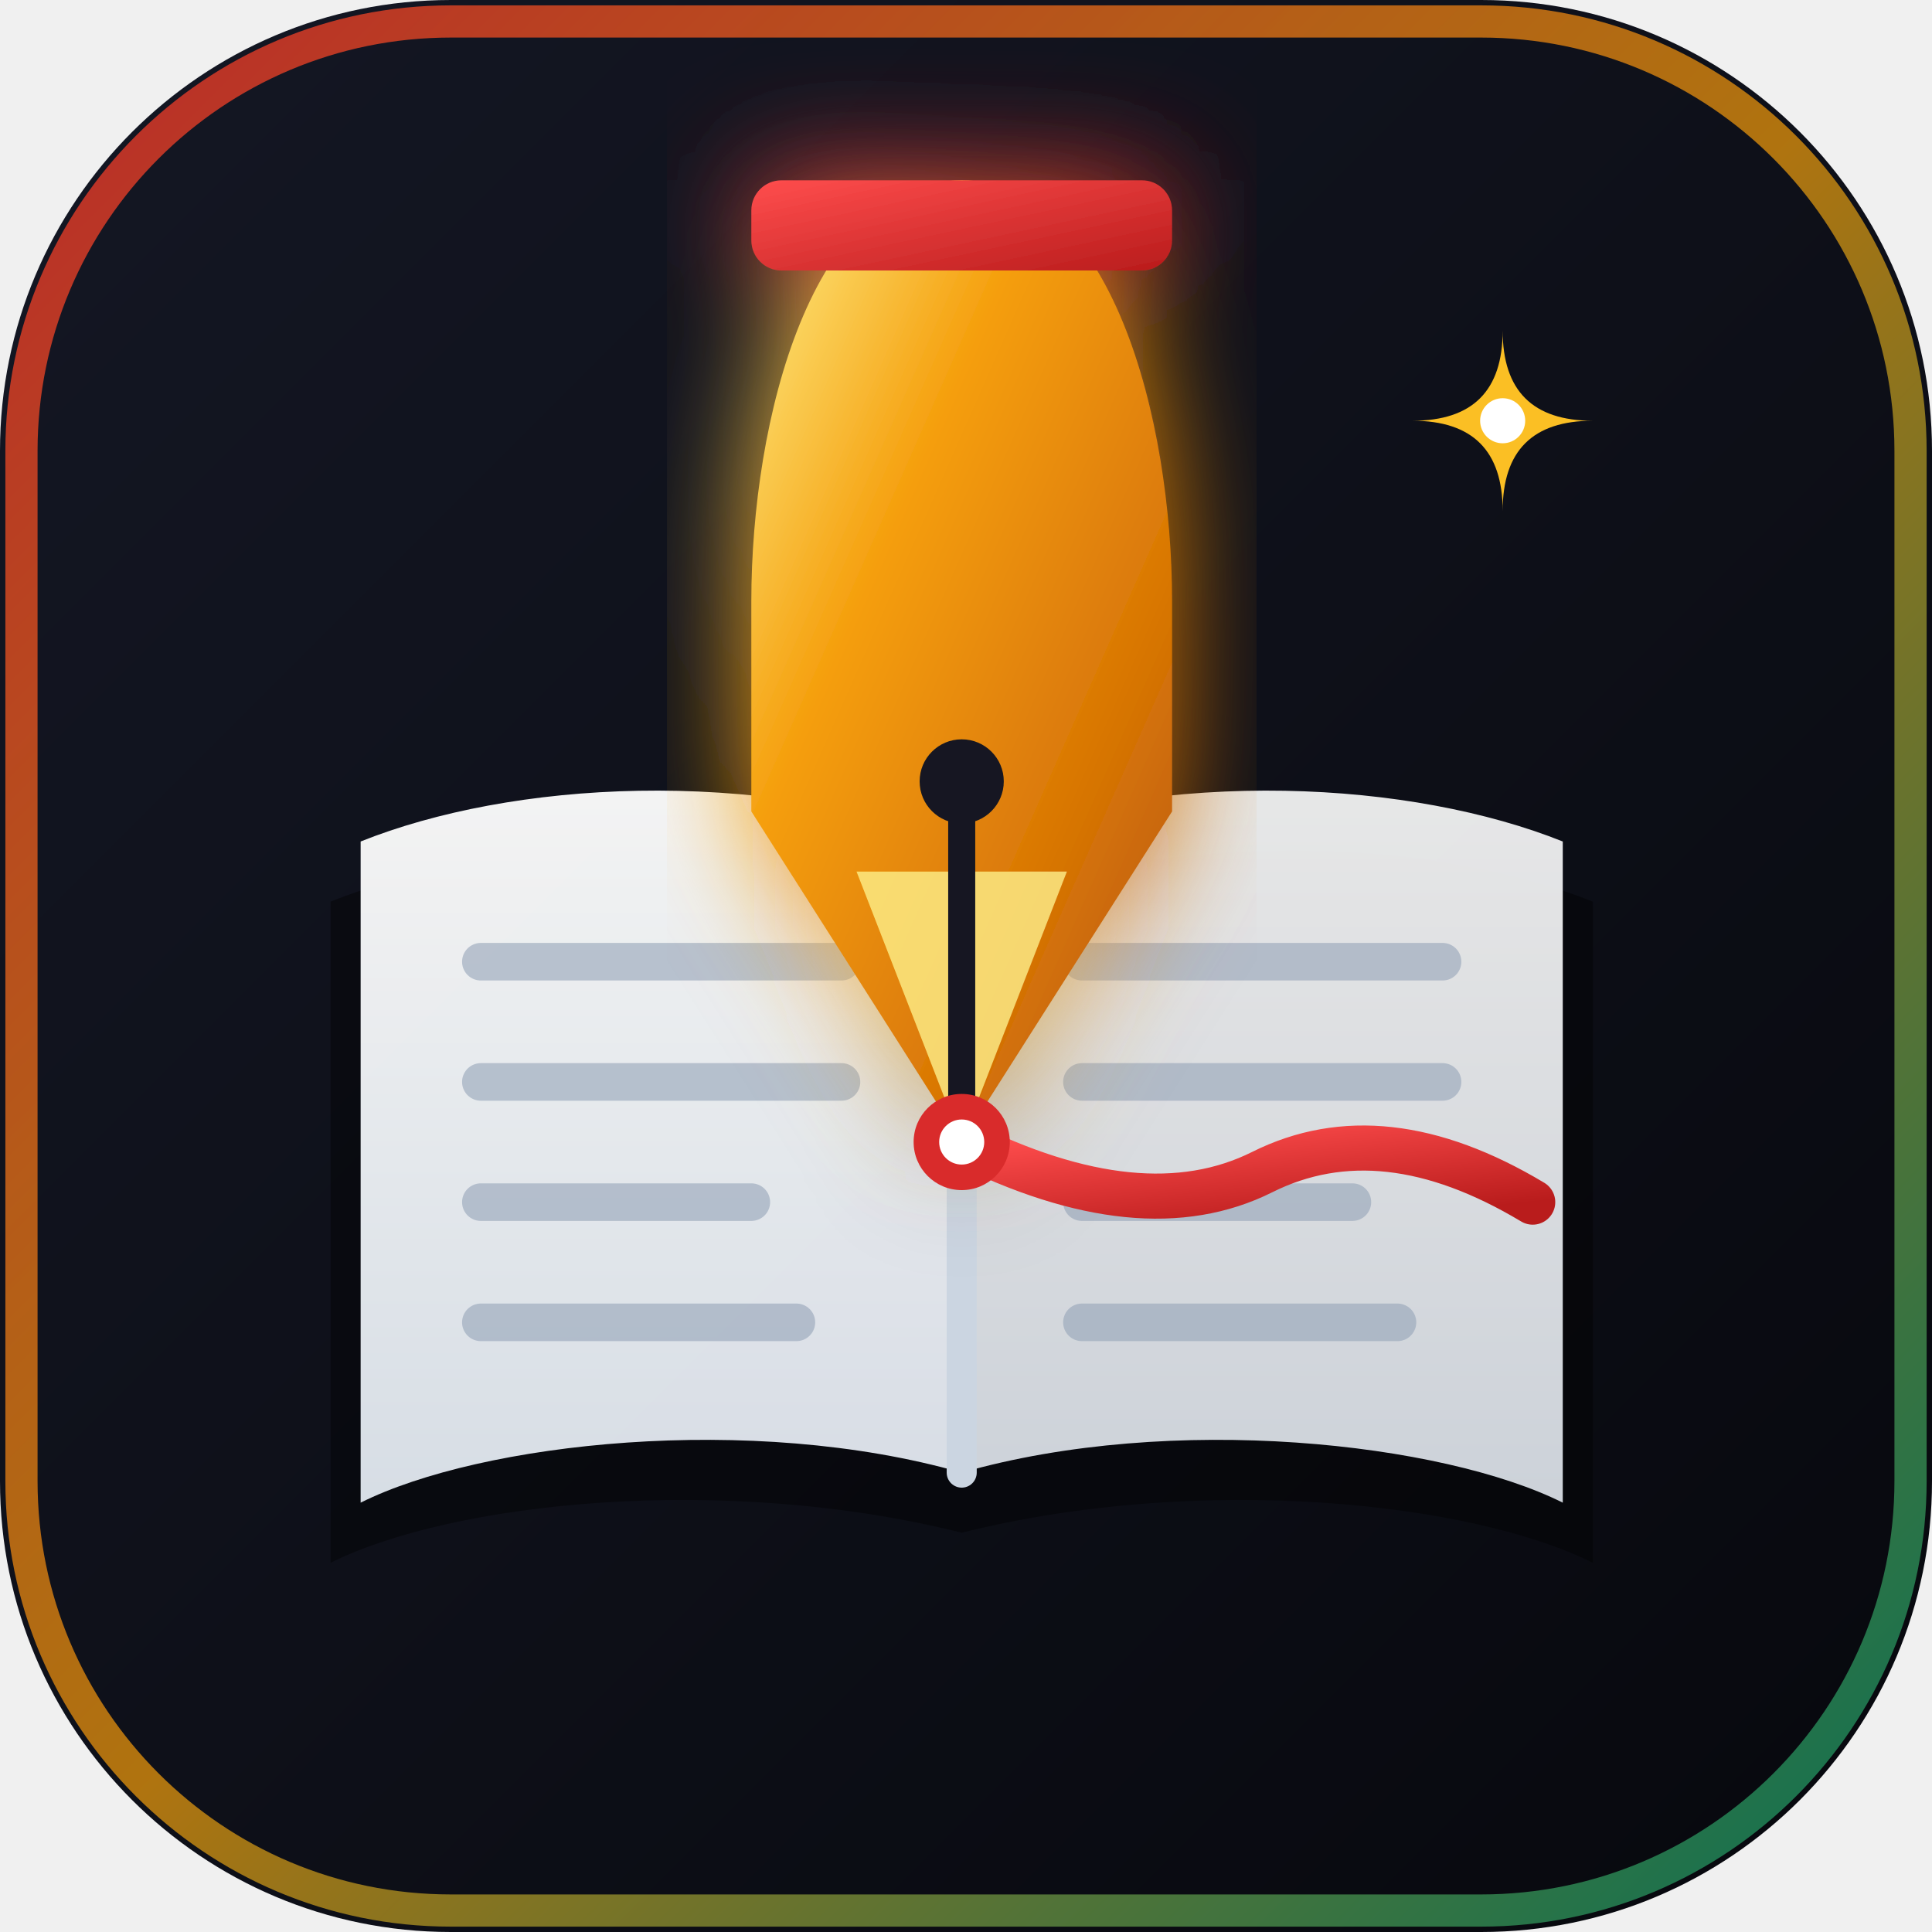
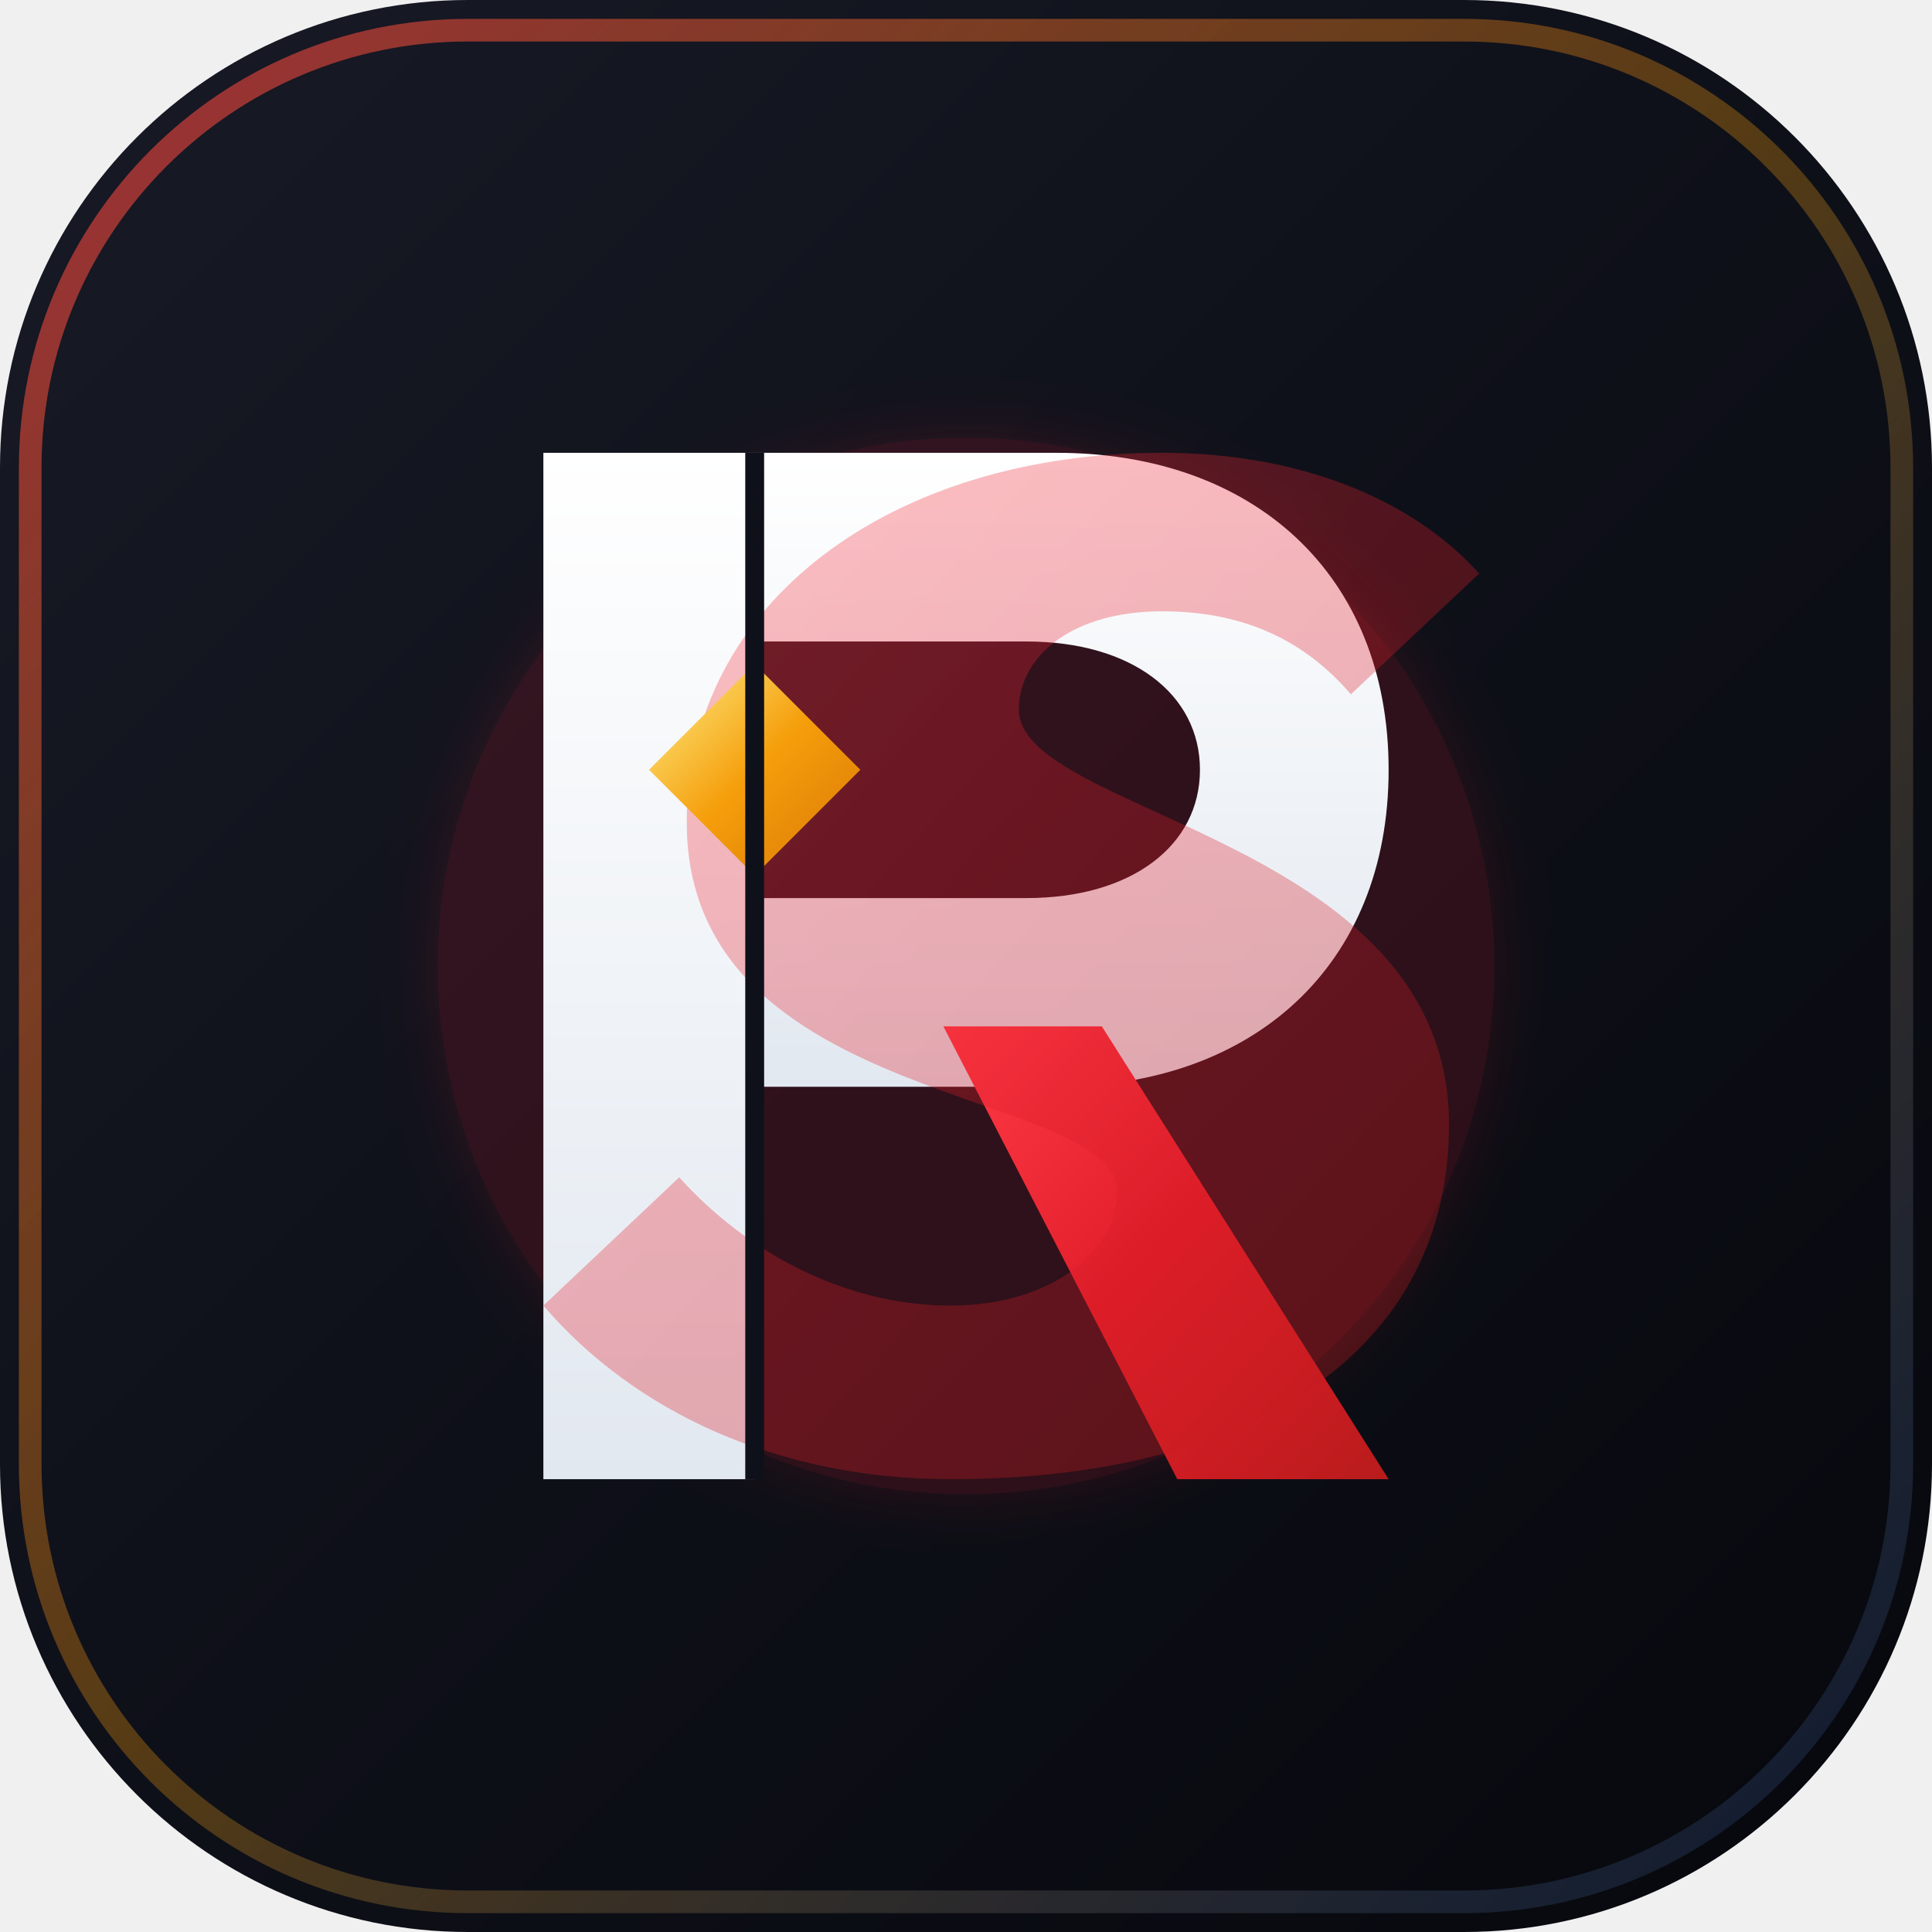
- <svg xmlns="http://www.w3.org/2000/svg" viewBox="0 0 180 180" width="100%" height="100%">
+ <svg xmlns="http://www.w3.org/2000/svg" viewBox="0 0 512 512" width="100%" height="100%">
  <defs>
-     <linearGradient id="rsBgApple" x1="0%" y1="0%" x2="100%" y2="100%">
-       <stop offset="0%" stop-color="#141724" />
-       <stop offset="50%" stop-color="#0e1019" />
+     <linearGradient id="rsBgGrad" x1="0%" y1="0%" x2="100%" y2="100%">
+       <stop offset="0%" stop-color="#181a26" />
+       <stop offset="45%" stop-color="#0f111a" />
      <stop offset="100%" stop-color="#07080d" />
    </linearGradient>
-     <linearGradient id="rsBorderApple" x1="0%" y1="0%" x2="100%" y2="100%">
-       <stop offset="0%" stop-color="#d92b2b" stop-opacity="0.85" />
-       <stop offset="50%" stop-color="#f59e0b" stop-opacity="0.7" />
-       <stop offset="100%" stop-color="#10b981" stop-opacity="0.6" />
-     </linearGradient>
-     <linearGradient id="goldNibApple" x1="0%" y1="0%" x2="100%" y2="100%">
-       <stop offset="0%" stop-color="#fef08a" />
-       <stop offset="35%" stop-color="#f59e0b" />
-       <stop offset="70%" stop-color="#d97706" />
-       <stop offset="100%" stop-color="#b45309" />
-     </linearGradient>
-     <linearGradient id="crimsonAccentApple" x1="0%" y1="0%" x2="100%" y2="100%">
-       <stop offset="0%" stop-color="#ff4d4d" />
+     <linearGradient id="rsCrimsonGrad" x1="0%" y1="0%" x2="100%" y2="100%">
+       <stop offset="0%" stop-color="#ff3b47" />
+       <stop offset="50%" stop-color="#e11d2a" />
      <stop offset="100%" stop-color="#b91c1c" />
    </linearGradient>
-     <linearGradient id="pageGradApple" x1="0%" y1="0%" x2="0%" y2="100%">
+     <linearGradient id="rsGoldGrad" x1="0%" y1="0%" x2="100%" y2="100%">
+       <stop offset="0%" stop-color="#fef08a" />
+       <stop offset="50%" stop-color="#f59e0b" />
+       <stop offset="100%" stop-color="#d97706" />
+     </linearGradient>
+     <linearGradient id="rsSilverGrad" x1="0%" y1="0%" x2="0%" y2="100%">
      <stop offset="0%" stop-color="#ffffff" />
      <stop offset="100%" stop-color="#e2e8f0" />
    </linearGradient>
-     <filter id="subtleGlowApple" x="-20%" y="-20%" width="140%" height="140%">
-       <feGaussianBlur stdDeviation="4" result="blur" />
+     <linearGradient id="rsRingGrad" x1="0%" y1="0%" x2="100%" y2="100%">
+       <stop offset="0%" stop-color="#ff3b47" stop-opacity="0.8" />
+       <stop offset="50%" stop-color="#f59e0b" stop-opacity="0.4" />
+       <stop offset="100%" stop-color="#3b82f6" stop-opacity="0.2" />
+     </linearGradient>
+     <filter id="rsGlow" x="-20%" y="-20%" width="140%" height="140%">
+       <feGaussianBlur stdDeviation="8" result="blur" />
      <feComposite in="SourceGraphic" in2="blur" operator="over" />
    </filter>
  </defs>
-   <rect width="180" height="180" rx="42" fill="url(#rsBgApple)" />
-   <rect x="2" y="2" width="176" height="176" rx="40" fill="none" stroke="url(#rsBorderApple)" stroke-width="3" />
-   <g transform="scale(1.4) translate(0, 0)">
-     <g transform="translate(18, 38)">
-       <path d="M 46 64 C 30 60 12 62 4 66 L 4 22 C 14 18 30 17 46 22 C 62 17 78 18 88 22 L 88 66 C 80 62 62 60 46 64 Z" fill="#000000" fill-opacity="0.4" />
-       <path d="M 46 60 C 32 56 14 58 6 62 L 6 18 C 16 14 32 13 46 18 Z" fill="url(#pageGradApple)" fill-opacity="0.95" />
-       <line x1="14" y1="26" x2="38" y2="26" stroke="#94a3b8" stroke-width="2.5" stroke-linecap="round" opacity="0.6" />
-       <line x1="14" y1="34" x2="38" y2="34" stroke="#94a3b8" stroke-width="2.5" stroke-linecap="round" opacity="0.6" />
-       <line x1="14" y1="42" x2="32" y2="42" stroke="#94a3b8" stroke-width="2.5" stroke-linecap="round" opacity="0.6" />
-       <line x1="14" y1="50" x2="35" y2="50" stroke="#94a3b8" stroke-width="2.5" stroke-linecap="round" opacity="0.6" />
-       <path d="M 46 60 C 60 56 78 58 86 62 L 86 18 C 76 14 60 13 46 18 Z" fill="url(#pageGradApple)" fill-opacity="0.9" />
-       <line x1="54" y1="26" x2="78" y2="26" stroke="#94a3b8" stroke-width="2.5" stroke-linecap="round" opacity="0.6" />
-       <line x1="54" y1="34" x2="78" y2="34" stroke="#94a3b8" stroke-width="2.5" stroke-linecap="round" opacity="0.6" />
-       <line x1="54" y1="42" x2="72" y2="42" stroke="#94a3b8" stroke-width="2.5" stroke-linecap="round" opacity="0.6" />
-       <line x1="54" y1="50" x2="75" y2="50" stroke="#94a3b8" stroke-width="2.5" stroke-linecap="round" opacity="0.6" />
-       <line x1="46" y1="18" x2="46" y2="60" stroke="#cbd5e1" stroke-width="2" stroke-linecap="round" />
-     </g>
-     <g transform="translate(64, 46)" filter="url(#subtleGlowApple)">
-       <path d="M 0 -34 C 10 -34 14 -18 14 -6 L 14 8 L 0 30 L -14 8 L -14 -6 C -14 -18 -10 -34 0 -34 Z" fill="url(#goldNibApple)" />
-       <rect x="-14" y="-34" width="28" height="6" rx="2" fill="url(#crimsonAccentApple)" />
-       <path d="M 0 30 L 7 12 L -7 12 Z" fill="#fef08a" opacity="0.8" />
-       <circle cx="0" cy="6" r="2.8" fill="#141724" />
-       <line x1="0" y1="6" x2="0" y2="30" stroke="#141724" stroke-width="1.8" stroke-linecap="round" />
-     </g>
-     <g transform="translate(64, 82)">
-       <path d="M 0 -6 Q 12 0 20 -4 Q 28 -8 38 -2" fill="none" stroke="url(#crimsonAccentApple)" stroke-width="3" stroke-linecap="round" />
-       <circle cx="0" cy="-6" r="3.2" fill="#d92b2b" />
-       <circle cx="0" cy="-6" r="1.5" fill="#ffffff" />
-     </g>
-     <g transform="translate(94, 22)">
-       <path d="M 6 0 Q 6 6 12 6 Q 6 6 6 12 Q 6 6 0 6 Q 6 6 6 0 Z" fill="#fbbf24" />
-       <circle cx="6" cy="6" r="1.5" fill="#ffffff" />
-     </g>
+   <rect width="512" height="512" rx="124" fill="url(#rsBgGrad)" />
+   <rect x="8" y="8" width="496" height="496" rx="116" fill="none" stroke="url(#rsRingGrad)" stroke-width="6" opacity="0.75" />
+   <g transform="translate(256, 256)">
+     <circle cx="0" cy="0" r="140" fill="#e11d2a" opacity="0.16" filter="url(#rsGlow)" />
+     <path d="M -112 -136 L -56 -136 L -56 136 L -112 136 Z" fill="url(#rsSilverGrad)" />
+     <path d="M -56 -136 L 24 -136 C 76 -136 112 -104 112 -52 C 112 0 76 32 24 32 L -56 32 Z          M -56 -86 L 16 -86 C 44 -86 62 -72 62 -52 C 62 -32 44 -18 16 -18 L -56 -18 Z" fill="url(#rsSilverGrad)" fill-rule="evenodd" />
+     <path d="M -6 16 L 36 16 L 112 136 L 56 136 Z" fill="url(#rsCrimsonGrad)" />
+     <path d="M 52 -136 C 88 -136 118 -124 136 -104 L 102 -72 C 90 -86 74 -94 52 -94 C 28 -94 14 -82 14 -68 C 14 -40 128 -34 128 42 C 128 102 76 136 -4 136 C -50 136 -88 118 -112 90 L -76 56 C -58 76 -32 90 -4 90 C 22 90 40 76 40 60 C 40 32 -74 38 -74 -38 C -74 -96 -20 -136 52 -136 Z" fill="url(#rsCrimsonGrad)" opacity="0.32" />
+     <polygon points="-84,-52 -56,-80 -28,-52 -56,-24" fill="url(#rsGoldGrad)" />
+     <line x1="-56" y1="-136" x2="-56" y2="136" stroke="#0f111a" stroke-width="5" />
  </g>
</svg>
